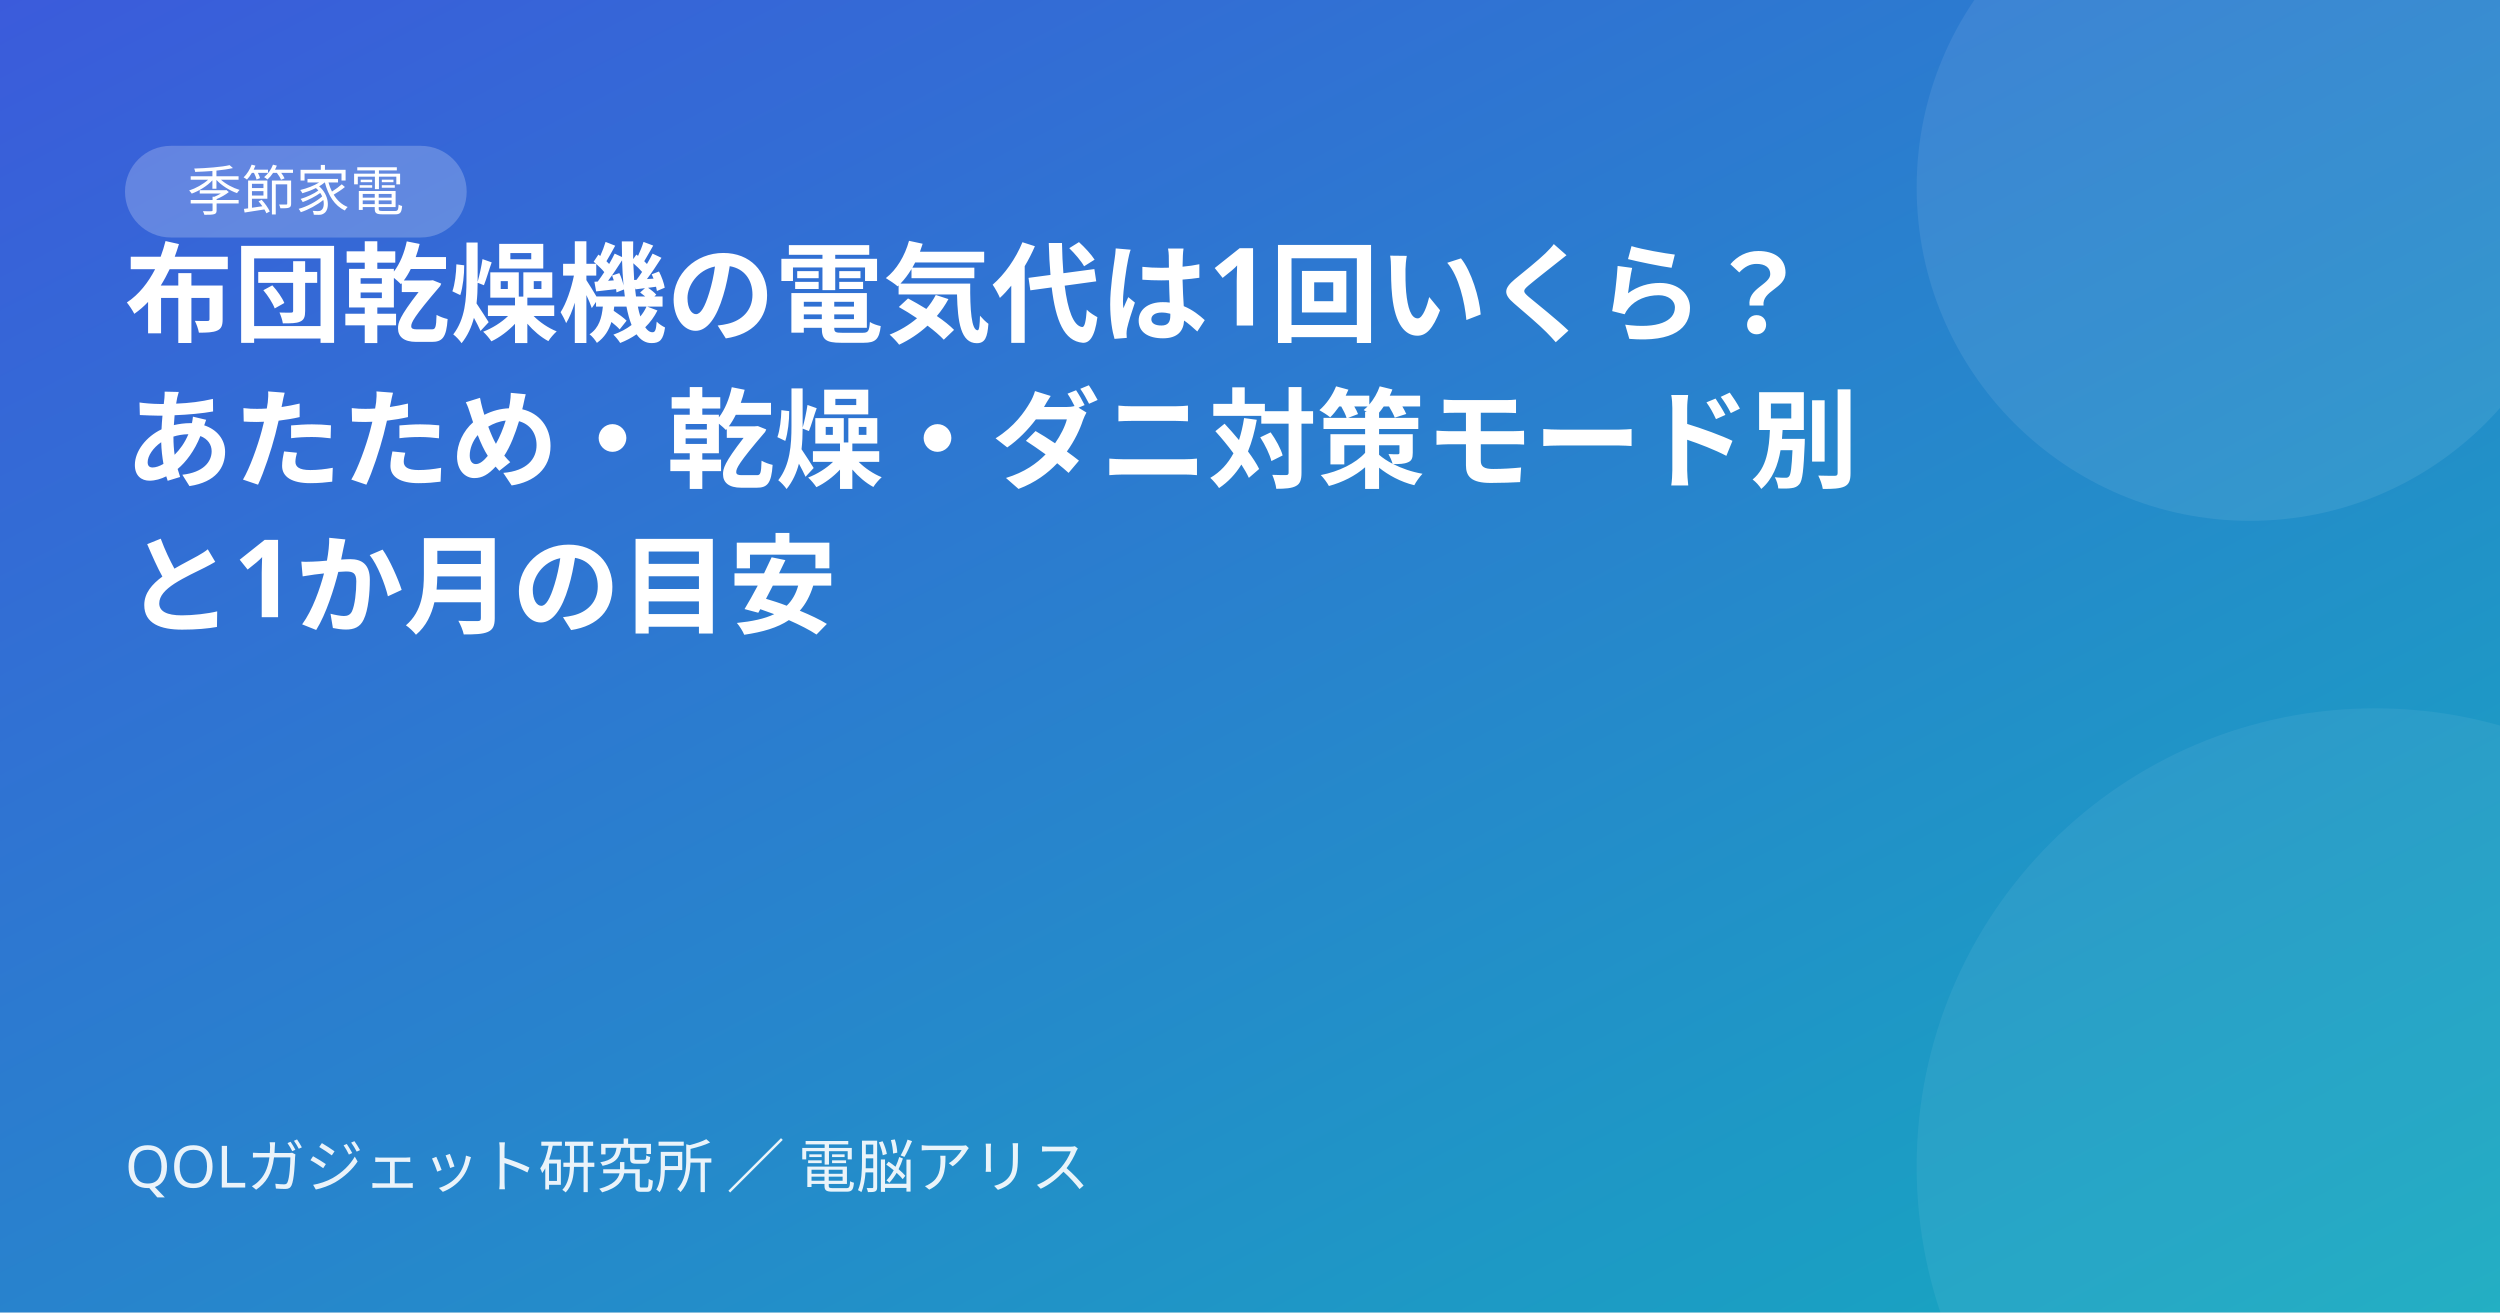
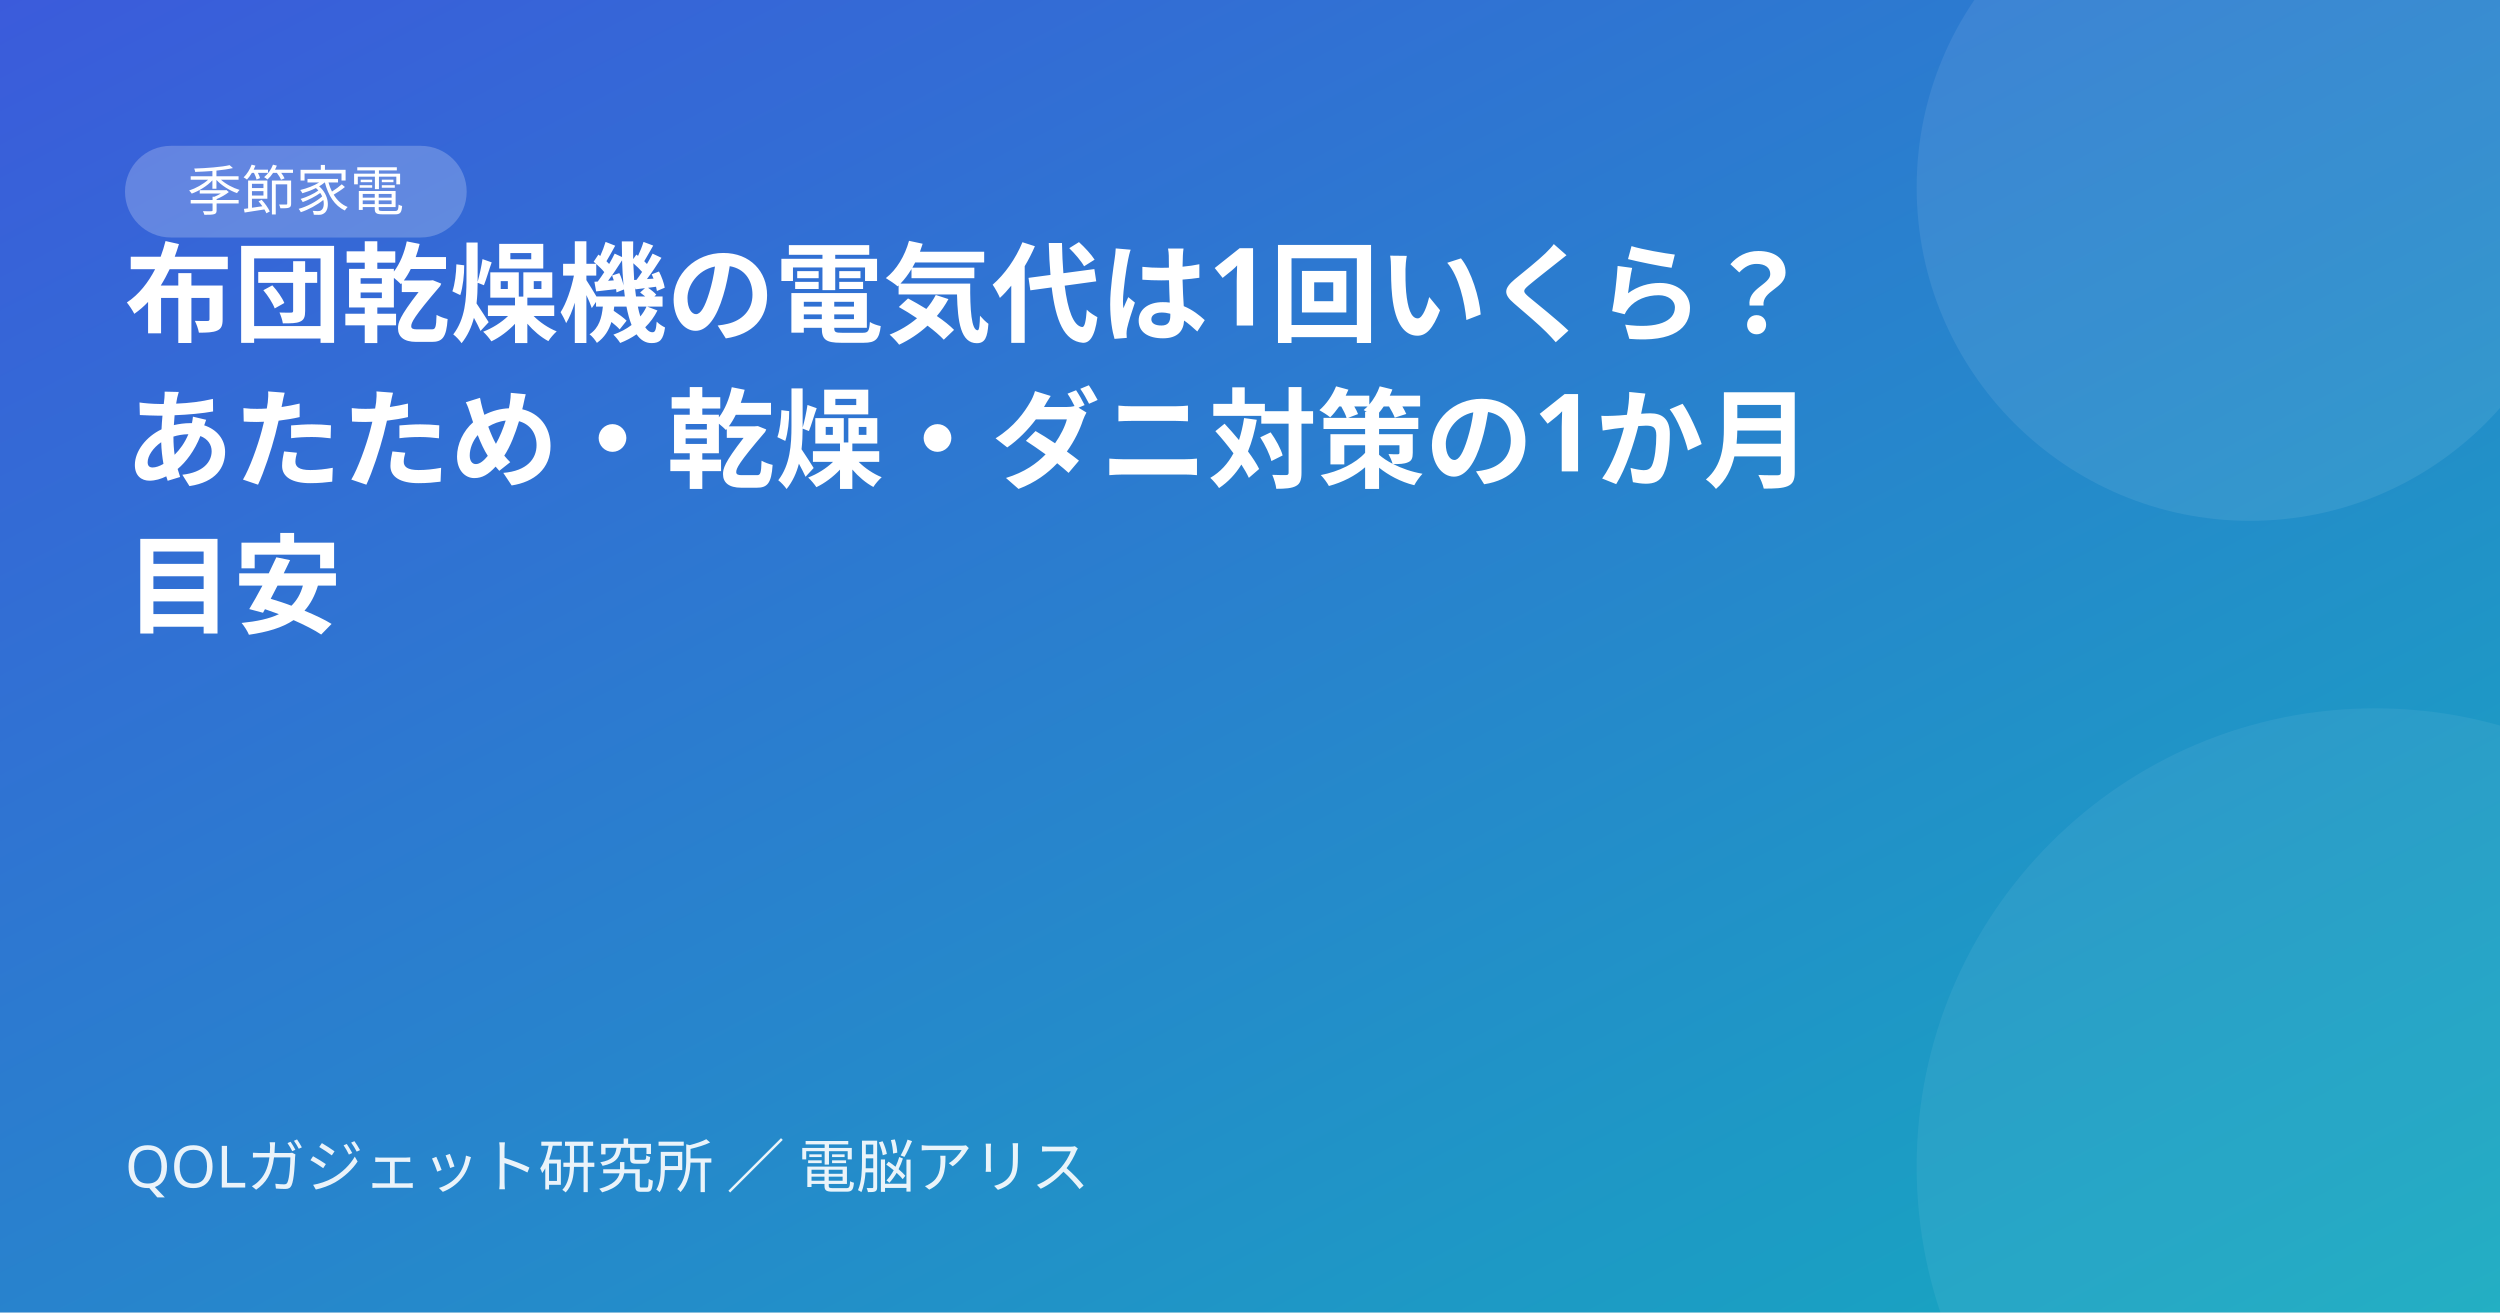
<svg xmlns="http://www.w3.org/2000/svg" viewBox="0 0 1200 630" font-family="Noto Sans JP,Hiragino Sans,Meiryo,sans-serif">
  <defs>
    <linearGradient id="g" x1="0" y1="0" x2="1" y2="1">
      <stop offset="0" stop-color="#3b5bdb" />
      <stop offset="1" stop-color="#15aabf" />
    </linearGradient>
  </defs>
  <rect width="1200" height="630" fill="url(#g)" />
  <circle cx="1080" cy="90" r="160" fill="#fff" opacity=".08" />
  <circle cx="1140" cy="560" r="220" fill="#fff" opacity=".06" />
  <rect x="60" y="70" rx="22" width="164" height="44" fill="#fff" opacity=".22" />
  <text x="90" y="101" font-size="26" fill="#fff">季節家電</text>
  <text x="60" y="160" font-size="52" font-weight="700" fill="#fff">布団乾燥機の電気代は1回いくら？</text>
-   <text x="60" y="230" font-size="52" font-weight="700" fill="#fff">あたため・乾燥・ダニ対策モード別</text>
-   <text x="60" y="300" font-size="52" font-weight="700" fill="#fff">と1か月の目安</text>
+   <text x="60" y="230" font-size="52" font-weight="700" fill="#fff">あたため・乾燥・ダニ対策の1か月</text>
+   <text x="60" y="300" font-size="52" font-weight="700" fill="#fff">目安</text>
  <text x="60" y="570" font-size="28" fill="#fff" opacity=".9">QOLガジェット研究所 ／ 電脳アリス</text>
</svg>
